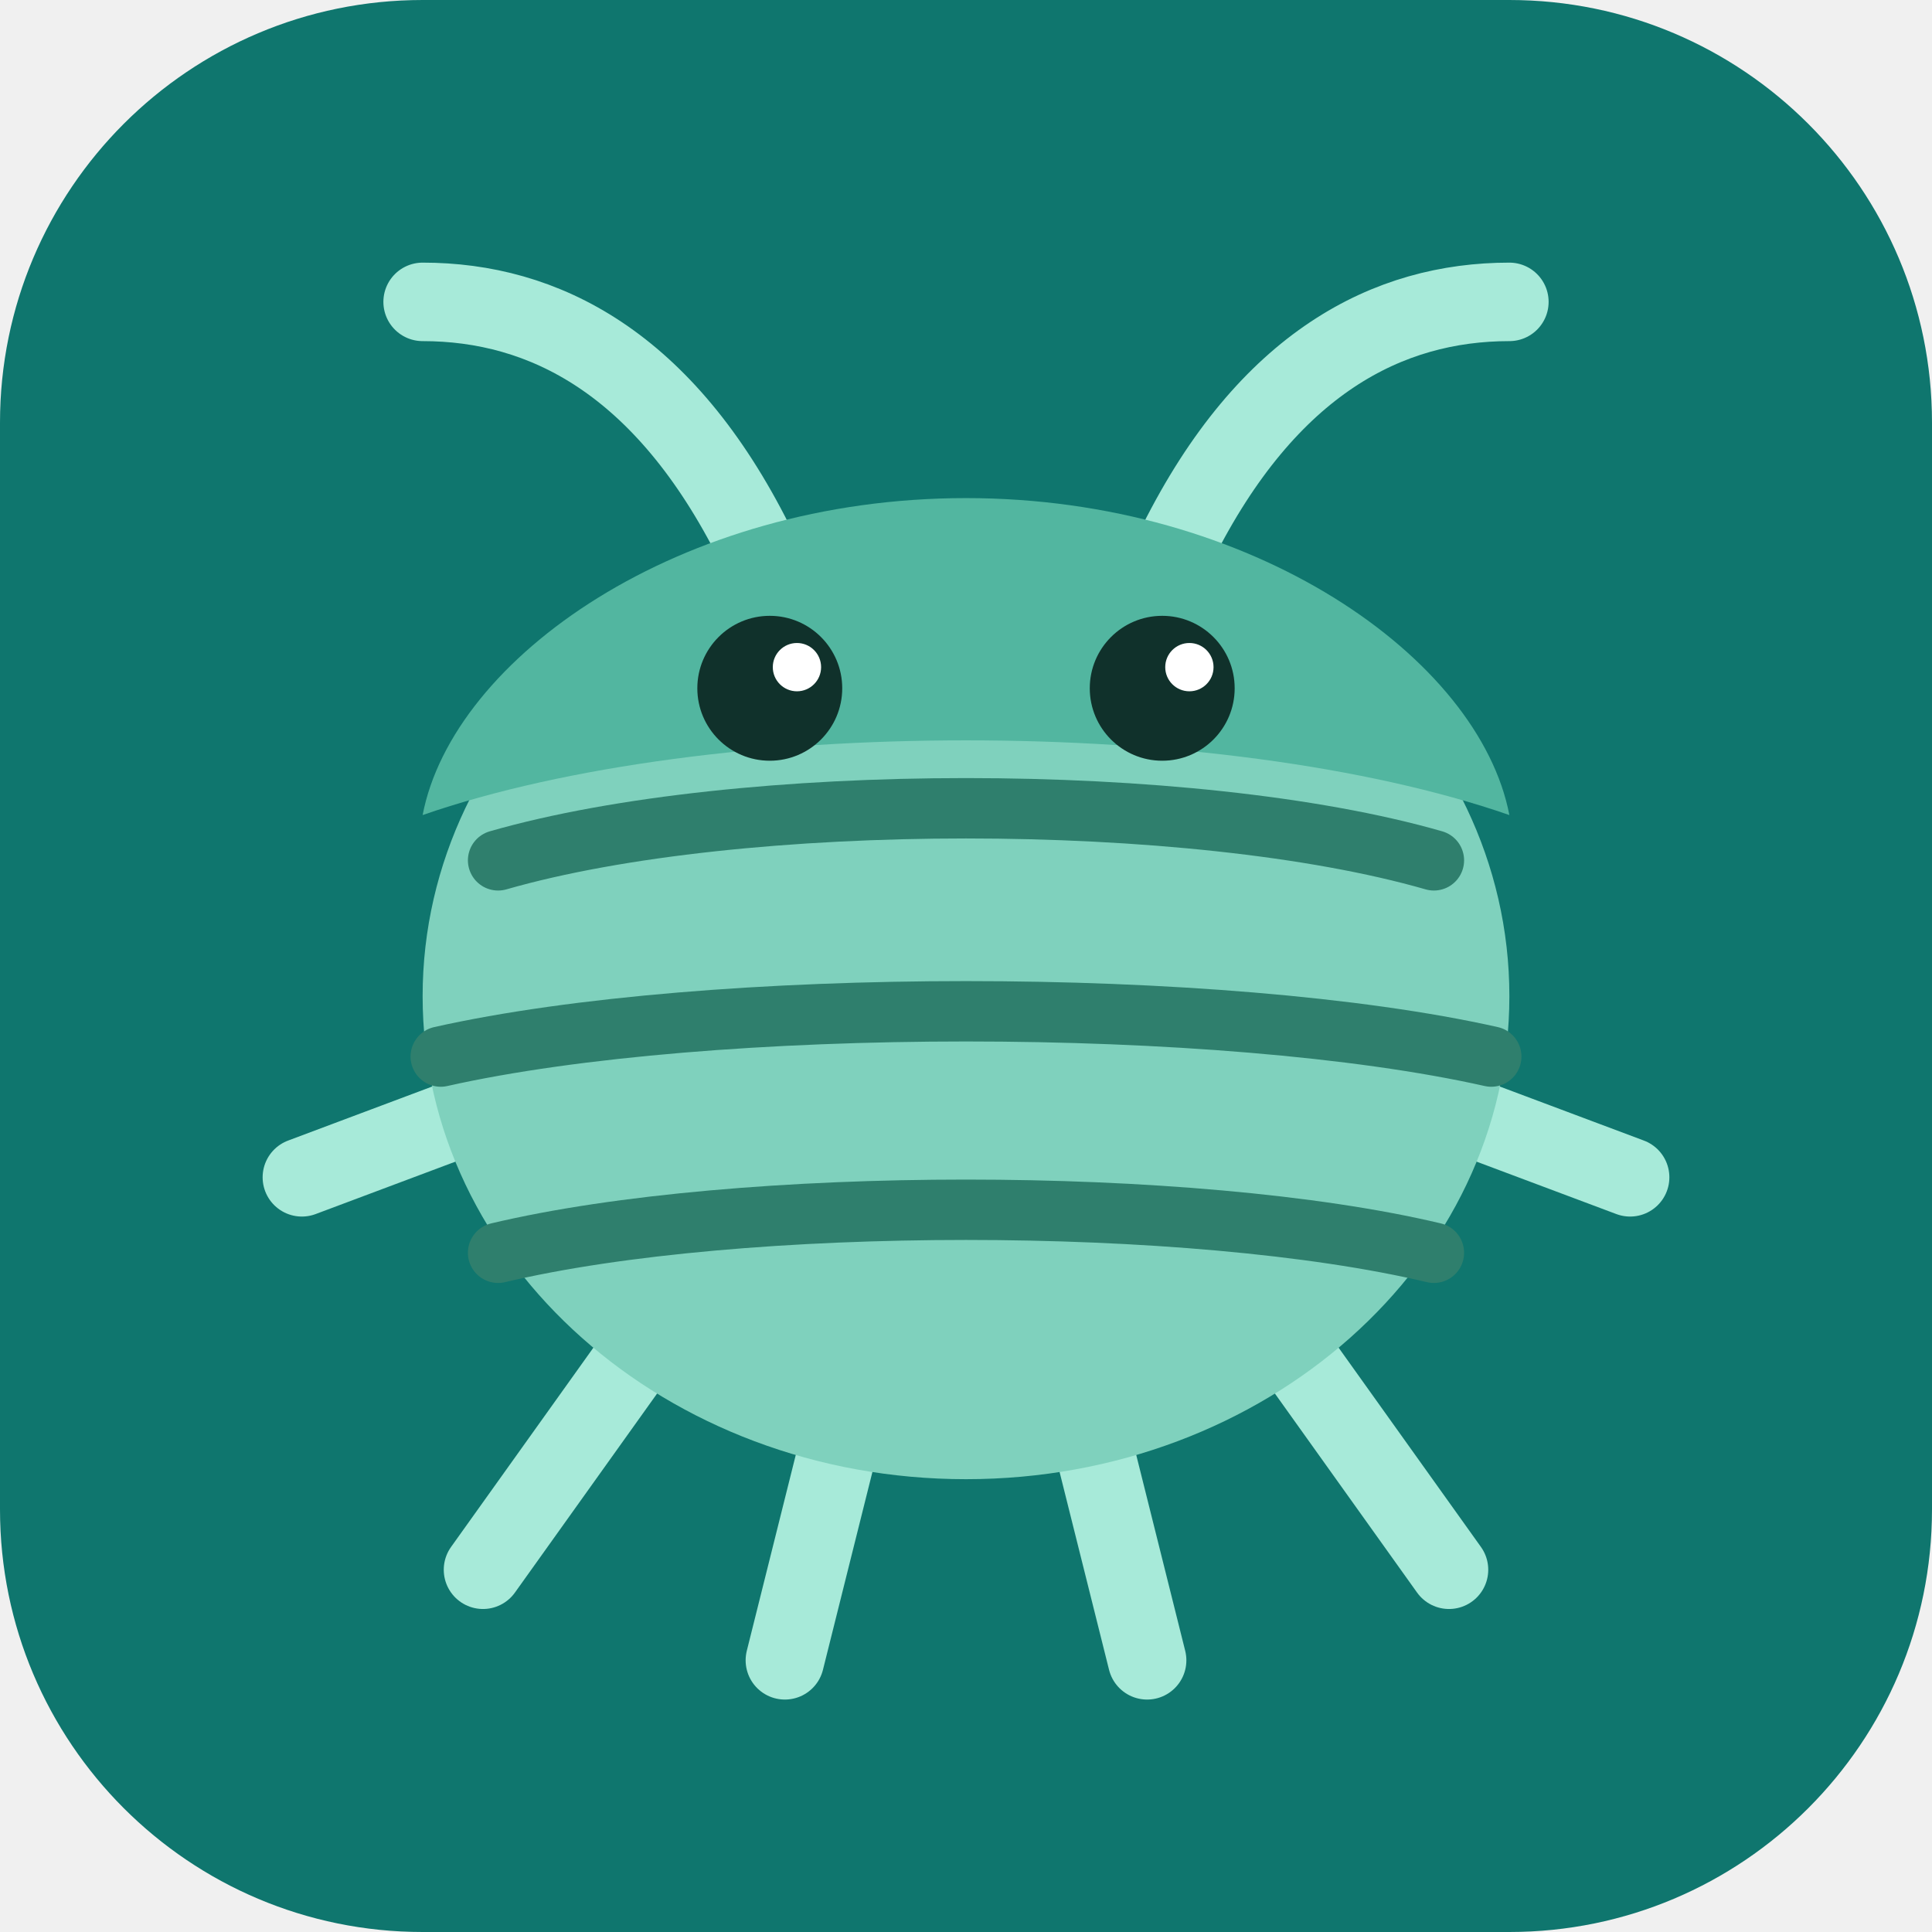
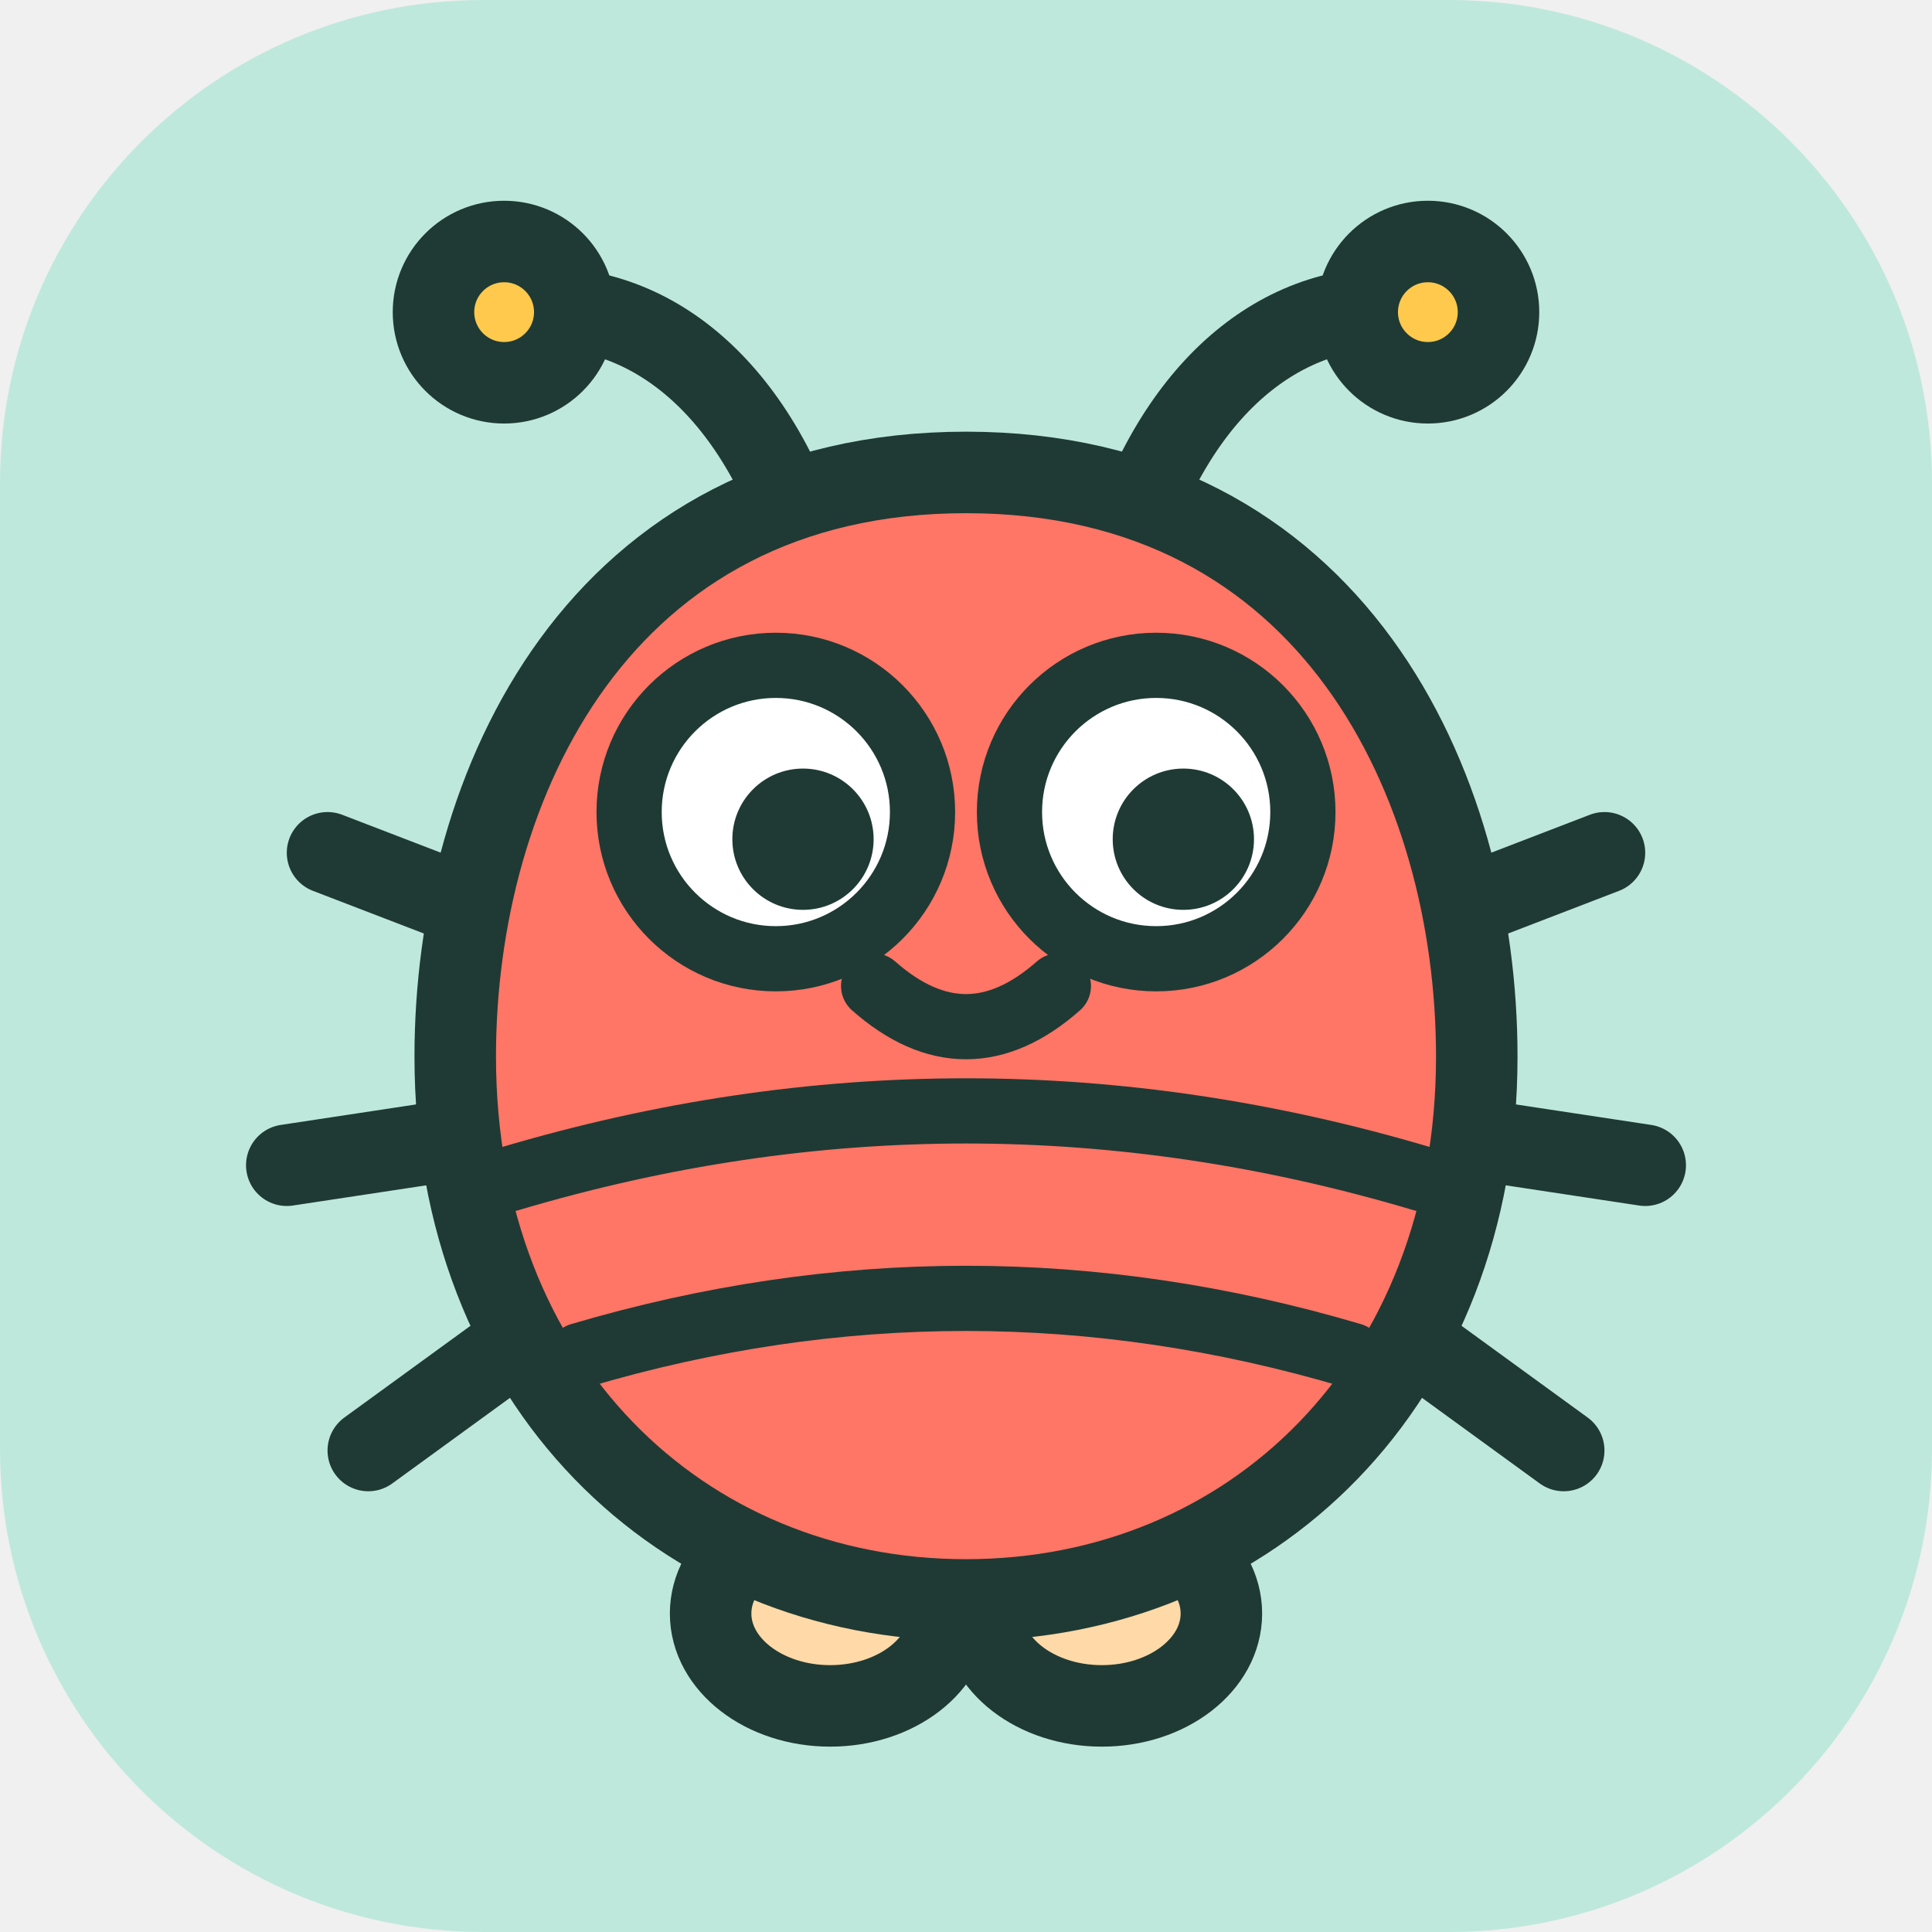
<svg xmlns="http://www.w3.org/2000/svg" viewBox="0 0 64 64" width="64" height="64" role="img" aria-label="Gribble">
-   <rect width="64" height="64" rx="14" fill="#0f766e" />
-   <g stroke="#a7ead9" stroke-width="2.6" stroke-linecap="round" fill="none">
-     <path d="M21 45 L16 52" />
-     <path d="M28 47 L26 55" />
-     <path d="M36 47 L38 55" />
-     <path d="M43 45 L48 52" />
-     <path d="M18 36 L10 39" />
-     <path d="M46 36 L54 39" />
-     <path d="M25 18 C22 12, 18 10, 14 10" />
-     <path d="M39 18 C42 12, 46 10, 50 10" />
+   <rect width="64" height="64" rx="16" fill="#bfe8dc" />
+   <g transform="translate(3.2 4.4) scale(0.9)" stroke="#1f3a34" stroke-width="3" stroke-linecap="round" stroke-linejoin="round">
+     <g fill="none">
+       <path d="M15 29 L8.5 26.5" />
+       <path d="M13.6 37 L7 38" />
+       <path d="M15.5 44.5 L10 48.5" />
+       <path d="M49 29 L55.5 26.5" />
+       <path d="M50.4 37 L57 38" />
+       <path d="M48.5 44.5 L54 48.5" />
+       <path d="M26 15 C24 9, 20 6, 15.5 6.5" />
+       <path d="M38 15 C40 9, 44 6, 48.5 6.5" />
+     </g>
+     <circle cx="15" cy="6.6" r="2.6" fill="#ffc94d" />
+     <circle cx="49" cy="6.6" r="2.6" fill="#ffc94d" />
+     <ellipse cx="27" cy="54.5" rx="4.4" ry="3.4" fill="#ffd9a8" />
+     <ellipse cx="37" cy="54.5" rx="4.4" ry="3.4" fill="#ffd9a8" />
+     <path d="M32 12.5 C45.5 12.5 50.8 24 50.8 34 C50.8 46 42.5 54 32 54 C21.5 54 13.2 46 13.2 34 C13.2 24 18.5 12.5 32 12.5 Z" fill="#ff7566" />
+     <g fill="none" stroke-width="2.4">
+       <path d="M15.2 38.5 Q32 33.5 48.8 38.5" />
+       <path d="M17.8 45 Q32 40.8 46.2 45" />
+     </g>
+     <circle cx="25" cy="25" r="5.4" fill="#ffffff" stroke-width="2.4" />
+     <circle cx="39" cy="25" r="5.4" fill="#ffffff" stroke-width="2.4" />
  </g>
-   <ellipse cx="32" cy="33" rx="18" ry="16" fill="#7fd1bd" />
-   <g stroke="#2f7f6d" stroke-width="2" stroke-linecap="round" fill="none">
-     <path d="M16.5 28.5 C24.5 26.2, 39.5 26.2, 47.5 28.5" />
-     <path d="M14.6 35 C23.5 33, 40.5 33, 49.4 35" />
-     <path d="M16.5 41.5 C24.5 39.6, 39.5 39.6, 47.5 41.5" />
+   <g transform="translate(3.2 4.4) scale(0.9)">
+     <circle cx="26" cy="26" r="2.6" fill="#1f3a34" />
+     <circle cx="40" cy="26" r="2.6" fill="#1f3a34" />
+     <path d="M28.6 31.4 Q32 34.4 35.4 31.4" fill="none" stroke="#1f3a34" stroke-width="2.4" stroke-linecap="round" />
  </g>
-   <path d="M32 16.5 C41.5 16.5, 49 21.8, 50 27 C40.5 23.7, 23.5 23.7, 14 27 C15 21.8, 22.5 16.5, 32 16.5 Z" fill="#52b6a0" />
-   <circle cx="25.5" cy="22.8" r="2.4" fill="#10312b" />
-   <circle cx="38.5" cy="22.8" r="2.4" fill="#10312b" />
-   <circle cx="26.4" cy="22.1" r="0.8" fill="#ffffff" />
-   <circle cx="39.4" cy="22.1" r="0.8" fill="#ffffff" />
</svg>
